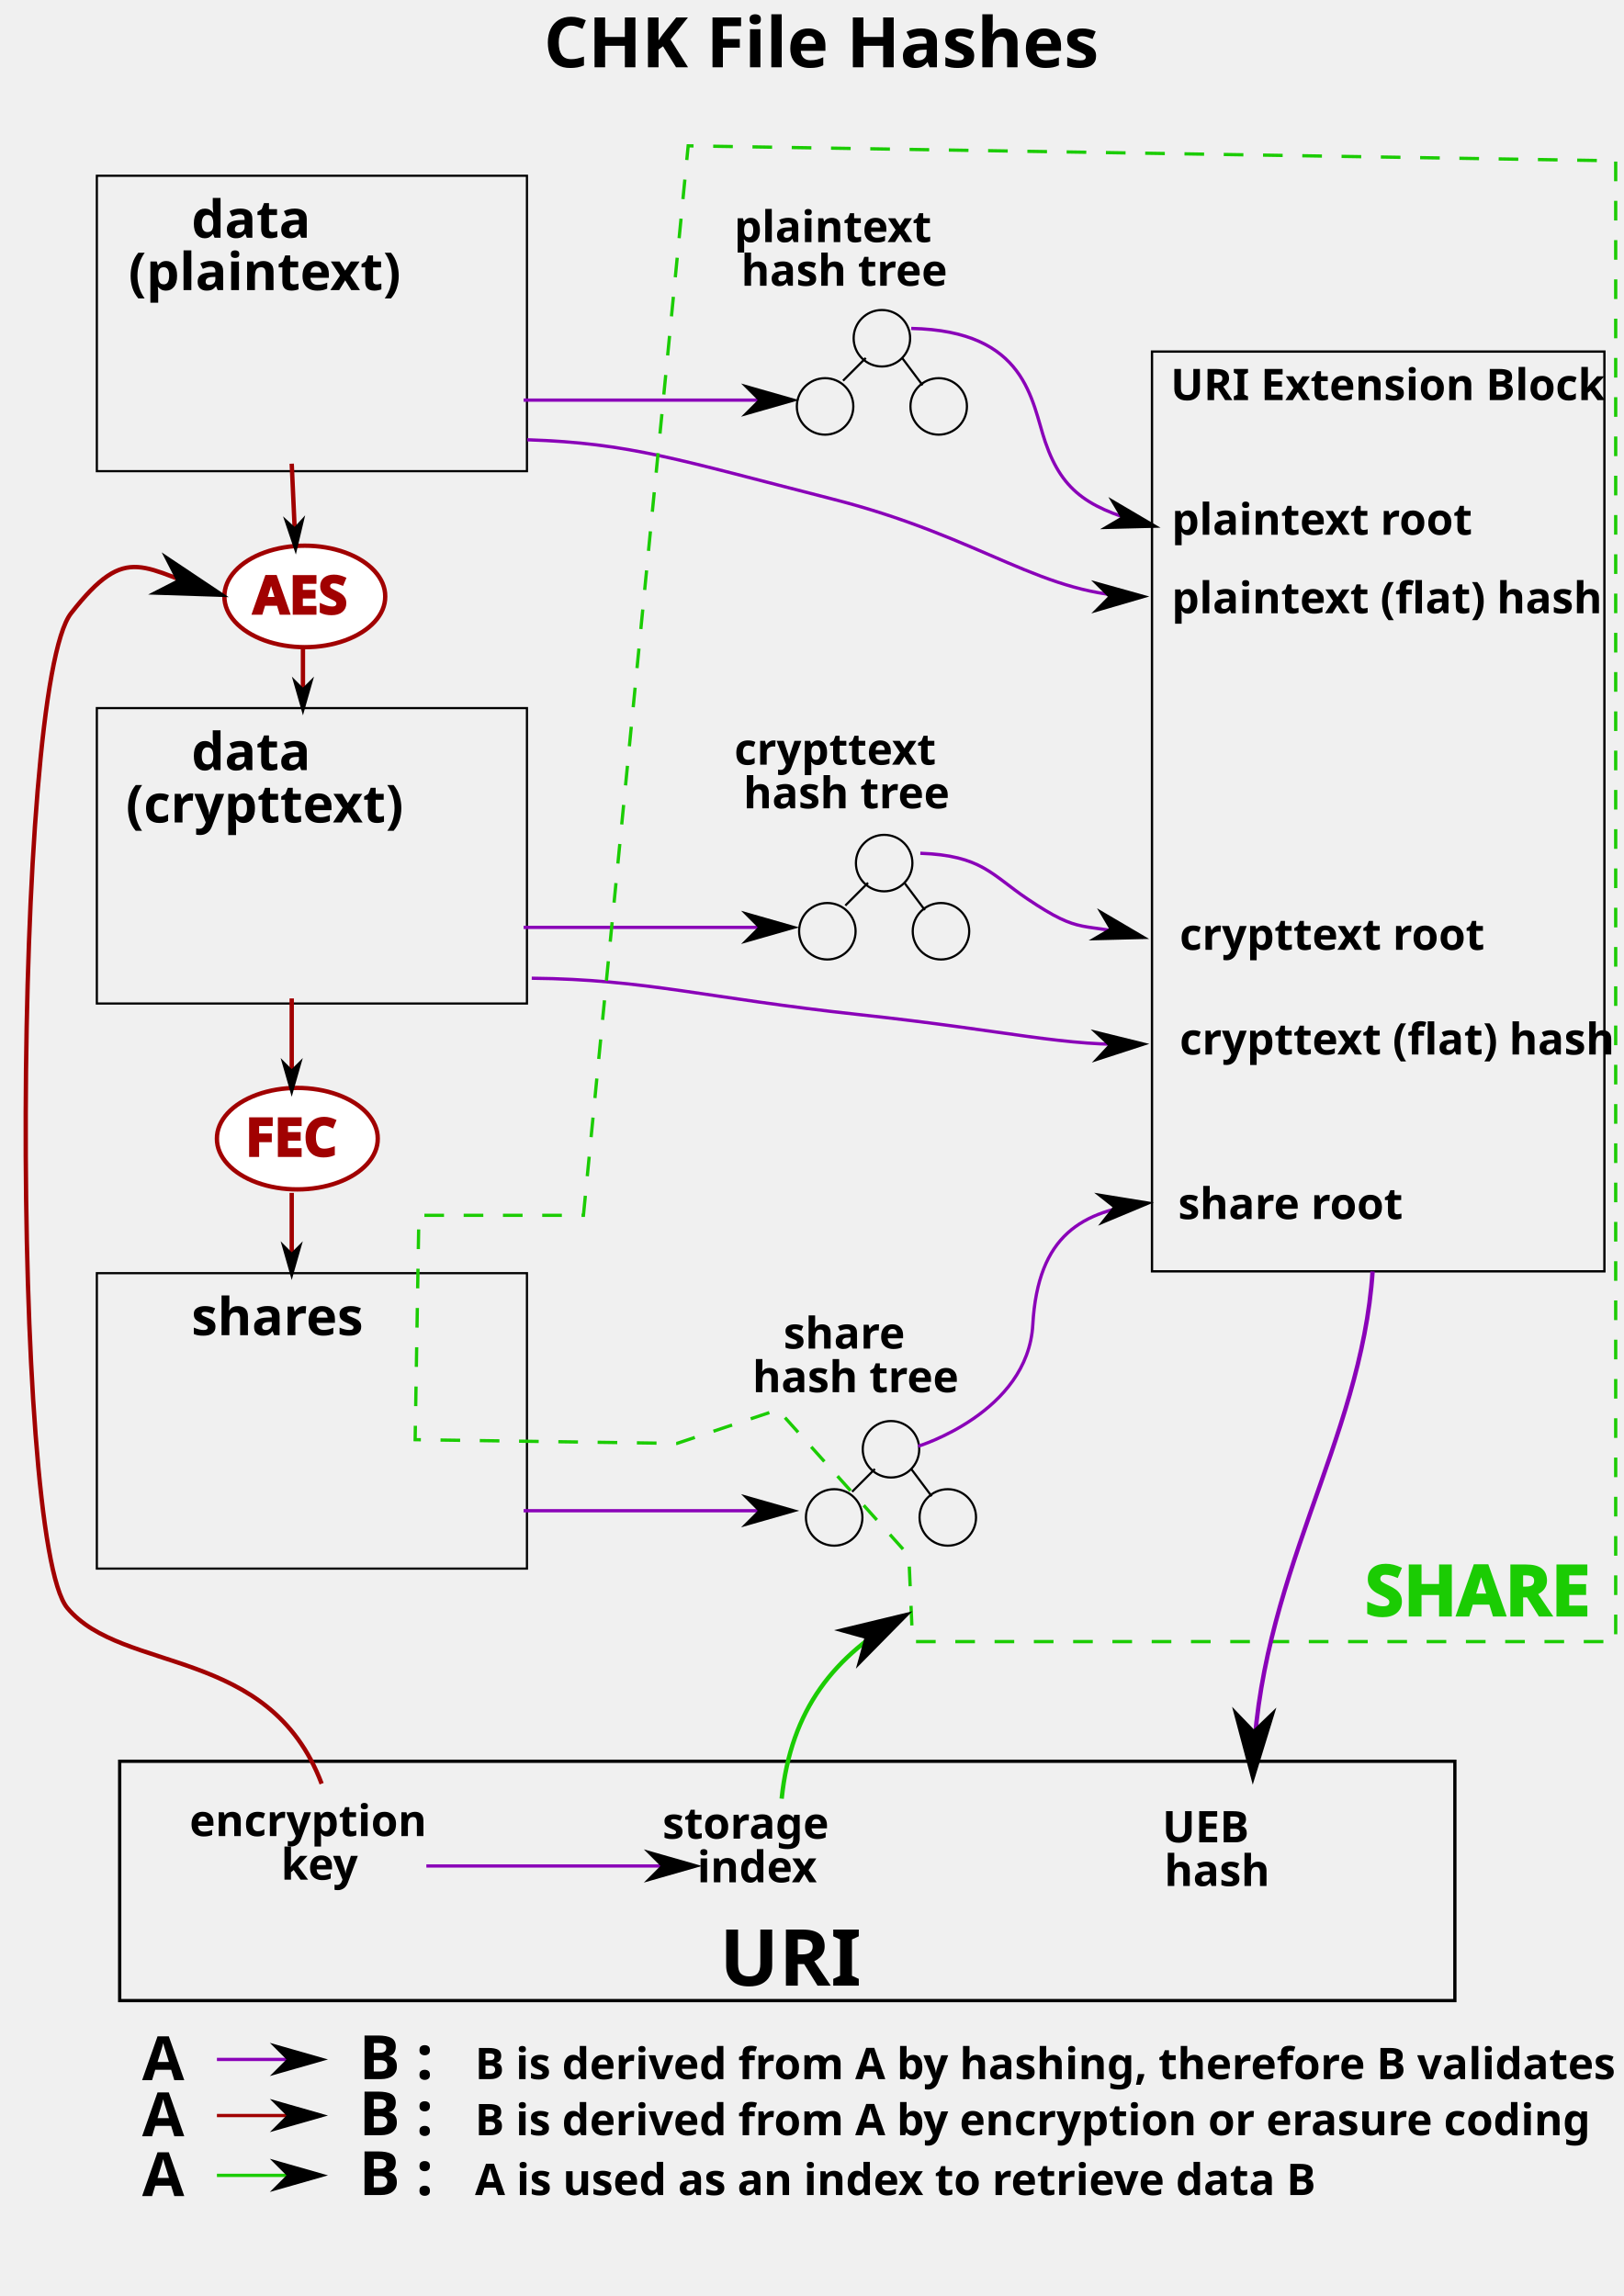
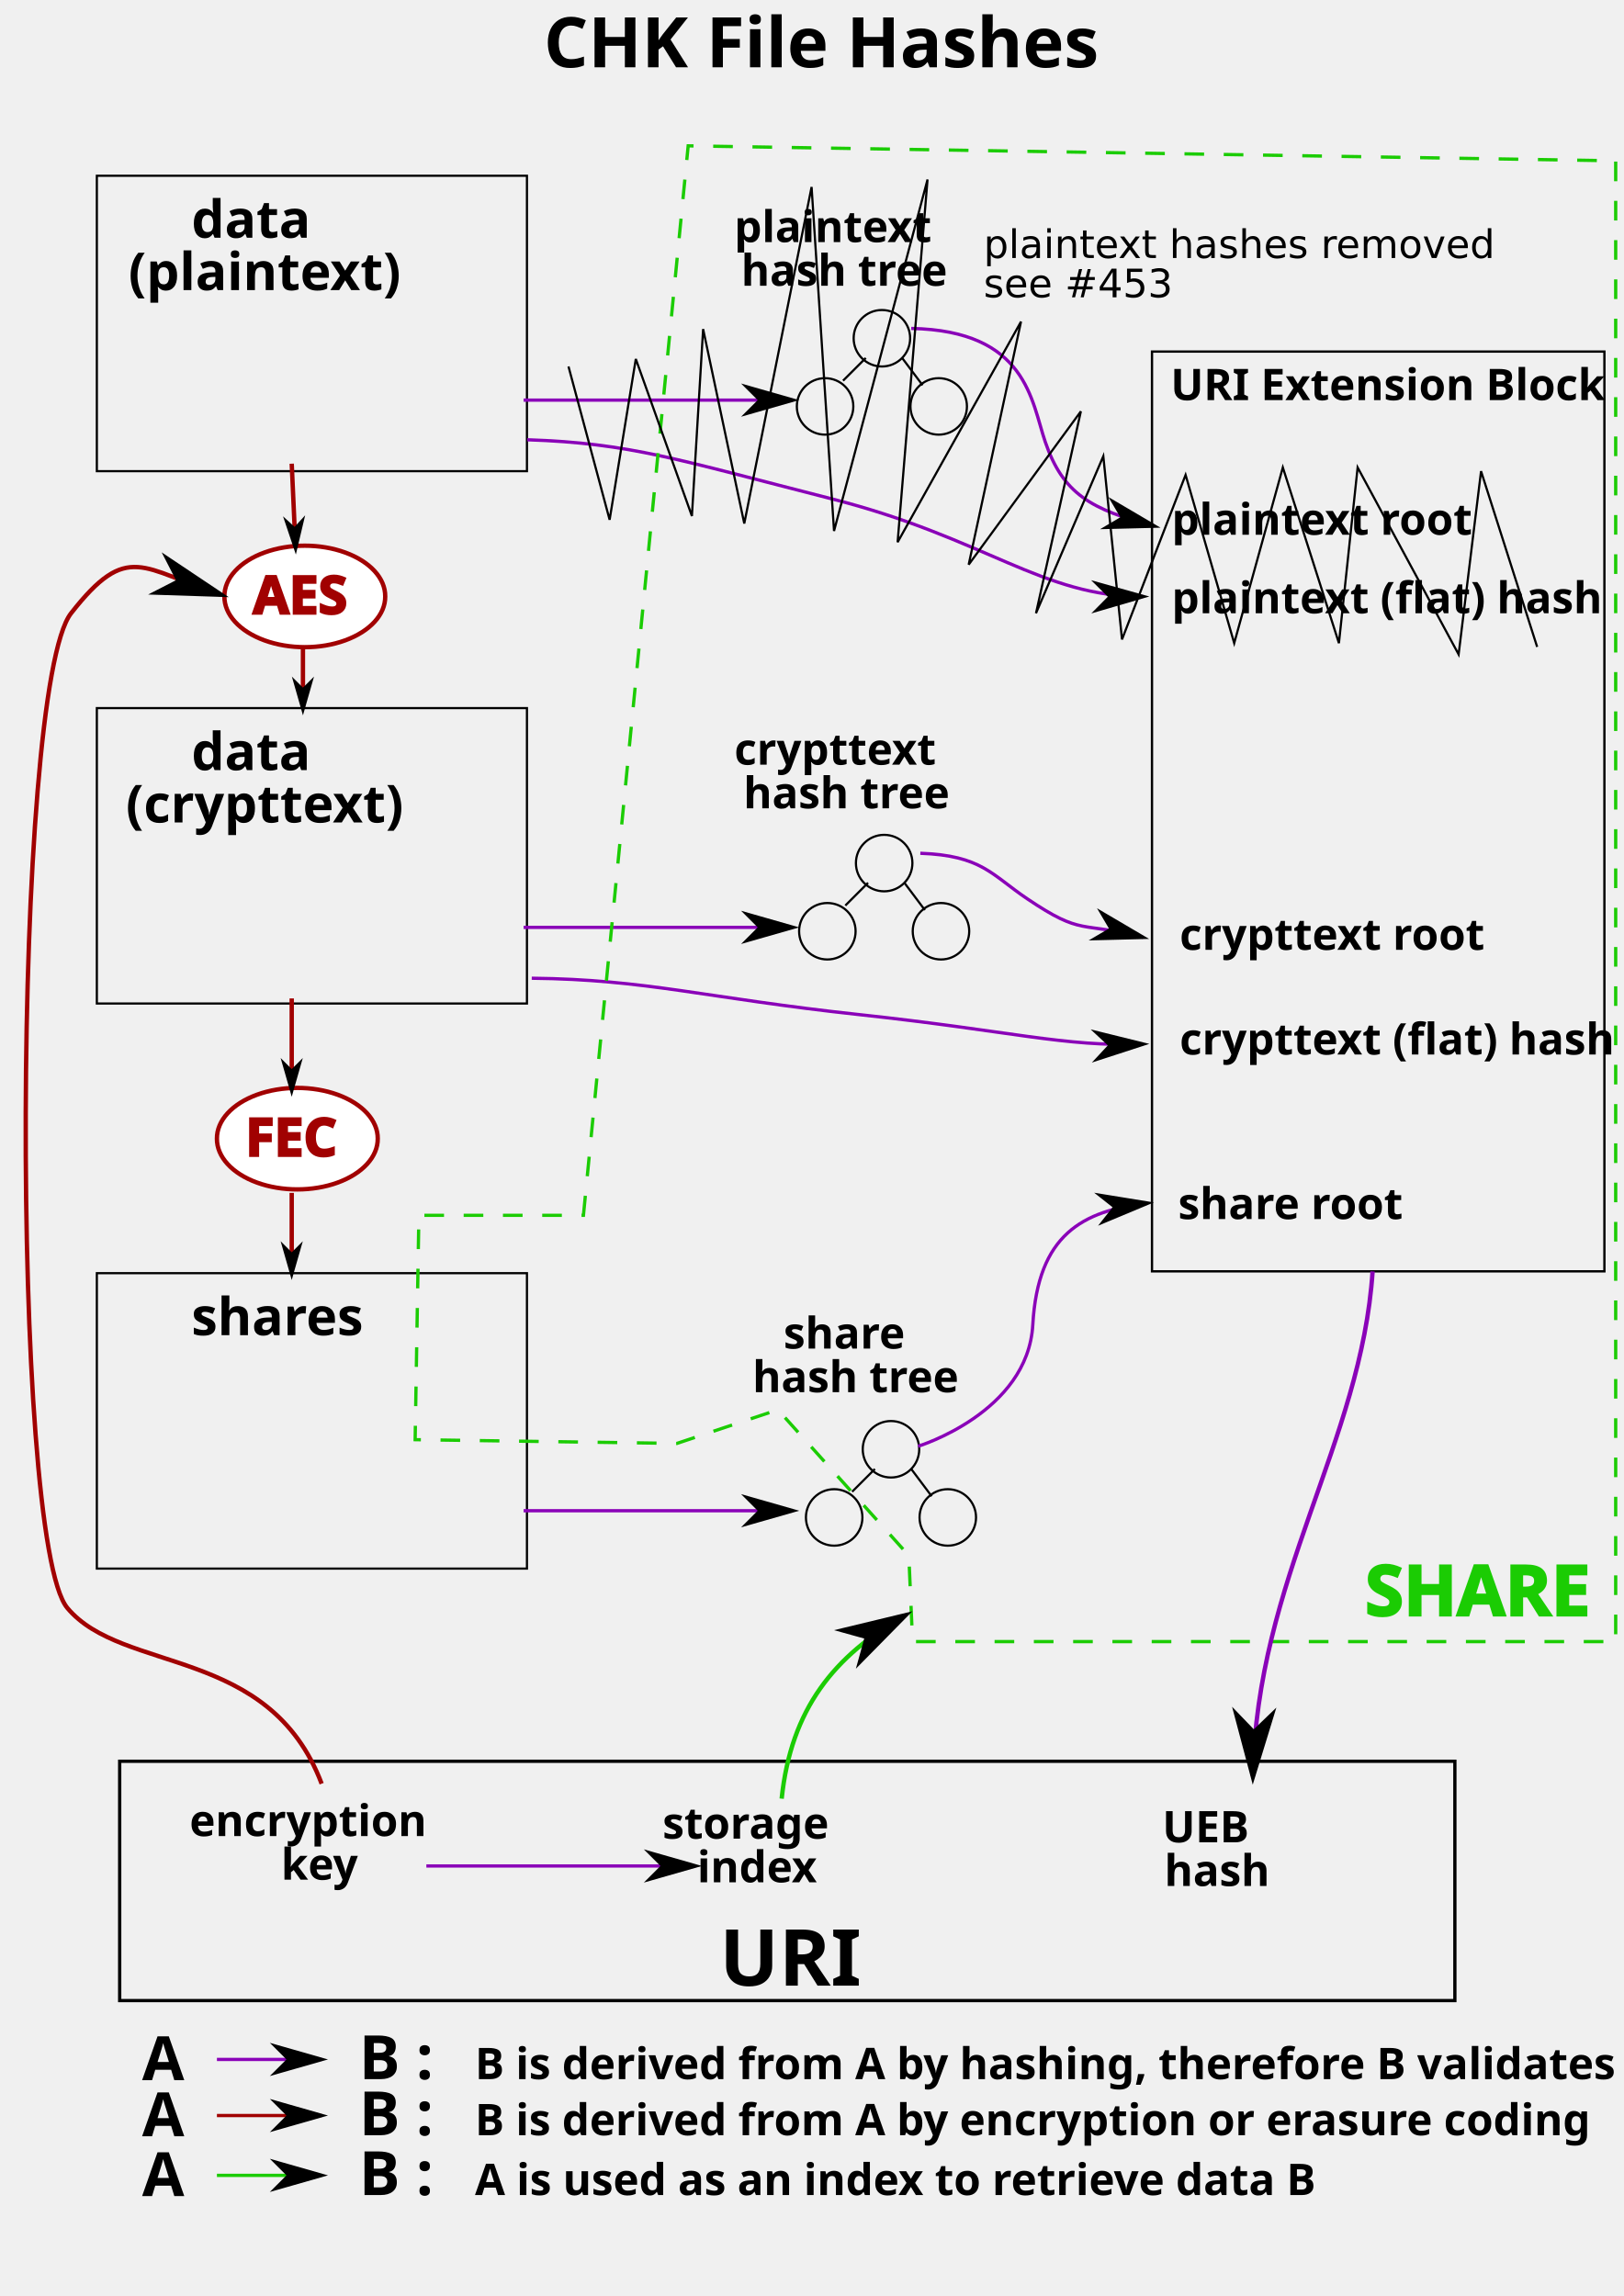
- <svg xmlns="http://www.w3.org/2000/svg" width="744.094" height="1052.362" id="svg2">
+ <svg xmlns="http://www.w3.org/2000/svg" width="744.094" height="1052.362" id="svg2" version="1.1">
  <defs id="defs4">
    <marker orient="auto" refY="0.0" refX="0.0" id="Arrow1Mend" style="overflow:visible;">
      <path id="path3237" d="M 0.0,0.0 L 5.0,-5.0 L -12.5,0.0 L 5.0,5.0 L 0.0,0.0 z " style="fill-rule:evenodd;stroke:#000000;stroke-width:1.0pt;marker-start:none;" transform="scale(0.4) rotate(180) translate(10,0)" />
    </marker>
    <marker orient="auto" refY="0.0" refX="0.0" id="Arrow1Lend" style="overflow:visible;">
      <path id="path3391" d="M 0.0,0.0 L 5.0,-5.0 L -12.5,0.0 L 5.0,5.0 L 0.0,0.0 z " style="fill-rule:evenodd;stroke:#000000;stroke-width:1.0pt;marker-start:none;" transform="scale(0.8) rotate(180) translate(12.5,0)" />
    </marker>
  </defs>
  <g id="layer1">
    <g id="g2168" transform="translate(-8.75,0)">
      <rect y="80.555" x="53.132" height="135.402" width="197.104" id="rect2160" style="fill:none;fill-opacity:1;stroke:#000000;stroke-width:1;stroke-miterlimit:4;stroke-dasharray:none;stroke-dashoffset:0;stroke-opacity:1" />
      <text id="text2162" y="108.976" x="151.885" style="font-size:24px;font-style:normal;font-variant:normal;font-weight:bold;font-stretch:normal;text-align:center;line-height:100%;writing-mode:lr-tb;text-anchor:middle;fill:#000000;fill-opacity:1;stroke:none;stroke-width:1px;stroke-linecap:butt;stroke-linejoin:miter;stroke-opacity:1;font-family:Bitstream Charter" xml:space="preserve">
        <tspan y="108.976" x="151.885" id="tspan2164">data</tspan>
        <tspan id="tspan2166" y="132.976" x="151.885">(plaintext)</tspan>
      </text>
    </g>
    <g id="g2190" transform="translate(-0.25,0)">
      <rect style="fill:none;fill-opacity:1;stroke:#000000;stroke-width:1;stroke-miterlimit:4;stroke-dasharray:none;stroke-dashoffset:0;stroke-opacity:1" id="rect2178" width="197.104" height="135.402" x="44.632" y="324.555" />
      <text xml:space="preserve" style="font-size:24px;font-style:normal;font-variant:normal;font-weight:bold;font-stretch:normal;text-align:center;line-height:100%;writing-mode:lr-tb;text-anchor:middle;fill:#000000;fill-opacity:1;stroke:none;stroke-width:1px;stroke-linecap:butt;stroke-linejoin:miter;stroke-opacity:1;font-family:Bitstream Charter" x="143.385" y="352.976" id="text2180">
        <tspan id="tspan2182" x="143.385" y="352.976">data</tspan>
        <tspan x="143.385" y="376.976" id="tspan2184">(crypttext)</tspan>
      </text>
    </g>
    <rect style="fill:none;fill-opacity:1;stroke:#000000;stroke-width:1;stroke-miterlimit:4;stroke-dasharray:none;stroke-dashoffset:0;stroke-opacity:1" id="rect2198" width="197.104" height="135.402" x="44.382" y="583.555" />
    <text xml:space="preserve" style="font-size:24px;font-style:normal;font-variant:normal;font-weight:bold;font-stretch:normal;text-align:center;line-height:100%;writing-mode:lr-tb;text-anchor:middle;fill:#000000;fill-opacity:1;stroke:none;stroke-width:1px;stroke-linecap:butt;stroke-linejoin:miter;stroke-opacity:1;font-family:Bitstream Charter" x="142.685" y="611.976" id="text2200">
      <tspan x="142.685" y="611.976" id="tspan2204">shares</tspan>
    </text>
    <g id="g3193" transform="translate(-10.41371,29.15838)">
-       <path transform="matrix(0.6292707,0,0,0.6292707,151.3952,41.75167)" d="M 438.77 133.688 A 20.567 20.567 0 1 1  397.635,133.688 A 20.567 20.567 0 1 1  438.77 133.688 z" id="path2212" style="fill:none;fill-opacity:1;stroke:#000000;stroke-width:1.589;stroke-miterlimit:4;stroke-dasharray:none;stroke-dashoffset:0;stroke-opacity:1" />
-       <path style="fill:none;fill-opacity:1;stroke:#000000;stroke-width:1.589;stroke-miterlimit:4;stroke-dasharray:none;stroke-dashoffset:0;stroke-opacity:1" id="path3185" d="M 438.77 133.688 A 20.567 20.567 0 1 1  397.635,133.688 A 20.567 20.567 0 1 1  438.77 133.688 z" transform="matrix(0.6292707,0,0,0.6292707,125.3609,72.9928)" />
-       <path transform="matrix(0.6292707,0,0,0.6292707,177.4294,72.9928)" d="M 438.77 133.688 A 20.567 20.567 0 1 1  397.635,133.688 A 20.567 20.567 0 1 1  438.77 133.688 z" id="path3187" style="fill:none;fill-opacity:1;stroke:#000000;stroke-width:1.589;stroke-miterlimit:4;stroke-dasharray:none;stroke-dashoffset:0;stroke-opacity:1" />
+       <path transform="matrix(0.6292707,0,0,0.6292707,151.3952,41.75167)" d="m 438.77,133.688 c 0,11.359 -9.208,20.567 -20.567,20.567 -11.359,0 -20.567,-9.208 -20.567,-20.567 0,-11.359 9.208,-20.567 20.567,-20.567 11.359,0 20.567,9.208 20.567,20.567 z" id="path2212" style="fill:none;fill-opacity:1;stroke:#000000;stroke-width:1.589;stroke-miterlimit:4;stroke-dasharray:none;stroke-dashoffset:0;stroke-opacity:1" />
+       <path style="fill:none;fill-opacity:1;stroke:#000000;stroke-width:1.589;stroke-miterlimit:4;stroke-dasharray:none;stroke-dashoffset:0;stroke-opacity:1" id="path3185" d="m 438.77,133.688 c 0,11.359 -9.208,20.567 -20.567,20.567 -11.359,0 -20.567,-9.208 -20.567,-20.567 0,-11.359 9.208,-20.567 20.567,-20.567 11.359,0 20.567,9.208 20.567,20.567 z" transform="matrix(0.6292707,0,0,0.6292707,125.3609,72.9928)" />
+       <path transform="matrix(0.6292707,0,0,0.6292707,177.4294,72.9928)" d="m 438.77,133.688 c 0,11.359 -9.208,20.567 -20.567,20.567 -11.359,0 -20.567,-9.208 -20.567,-20.567 0,-11.359 9.208,-20.567 20.567,-20.567 11.359,0 20.567,9.208 20.567,20.567 z" id="path3187" style="fill:none;fill-opacity:1;stroke:#000000;stroke-width:1.589;stroke-miterlimit:4;stroke-dasharray:none;stroke-dashoffset:0;stroke-opacity:1" />
      <path id="path3189" d="M 396.762,145.328 L 407.176,134.915" style="fill:none;fill-rule:evenodd;stroke:#000000;stroke-width:1px;stroke-linecap:butt;stroke-linejoin:miter;stroke-opacity:1" />
      <path id="path3191" d="M 433.21,147.411 L 423.838,134.915" style="fill:none;fill-rule:evenodd;stroke:#000000;stroke-width:1px;stroke-linecap:butt;stroke-linejoin:miter;stroke-opacity:1" />
    </g>
    <g id="g3200" transform="translate(-9.372337,269.715)">
-       <path style="fill:none;fill-opacity:1;stroke:#000000;stroke-width:1.589;stroke-miterlimit:4;stroke-dasharray:none;stroke-dashoffset:0;stroke-opacity:1" id="path3202" d="M 438.77 133.688 A 20.567 20.567 0 1 1  397.635,133.688 A 20.567 20.567 0 1 1  438.77 133.688 z" transform="matrix(0.6292707,0,0,0.6292707,151.3952,41.75167)" />
-       <path transform="matrix(0.6292707,0,0,0.6292707,125.3609,72.9928)" d="M 438.77 133.688 A 20.567 20.567 0 1 1  397.635,133.688 A 20.567 20.567 0 1 1  438.77 133.688 z" id="path3204" style="fill:none;fill-opacity:1;stroke:#000000;stroke-width:1.589;stroke-miterlimit:4;stroke-dasharray:none;stroke-dashoffset:0;stroke-opacity:1" />
-       <path style="fill:none;fill-opacity:1;stroke:#000000;stroke-width:1.589;stroke-miterlimit:4;stroke-dasharray:none;stroke-dashoffset:0;stroke-opacity:1" id="path3206" d="M 438.77 133.688 A 20.567 20.567 0 1 1  397.635,133.688 A 20.567 20.567 0 1 1  438.77 133.688 z" transform="matrix(0.6292707,0,0,0.6292707,177.4294,72.9928)" />
+       <path style="fill:none;fill-opacity:1;stroke:#000000;stroke-width:1.589;stroke-miterlimit:4;stroke-dasharray:none;stroke-dashoffset:0;stroke-opacity:1" id="path3202" d="m 438.77,133.688 c 0,11.359 -9.208,20.567 -20.567,20.567 -11.359,0 -20.567,-9.208 -20.567,-20.567 0,-11.359 9.208,-20.567 20.567,-20.567 11.359,0 20.567,9.208 20.567,20.567 z" transform="matrix(0.6292707,0,0,0.6292707,151.3952,41.75167)" />
+       <path transform="matrix(0.6292707,0,0,0.6292707,125.3609,72.9928)" d="m 438.77,133.688 c 0,11.359 -9.208,20.567 -20.567,20.567 -11.359,0 -20.567,-9.208 -20.567,-20.567 0,-11.359 9.208,-20.567 20.567,-20.567 11.359,0 20.567,9.208 20.567,20.567 z" id="path3204" style="fill:none;fill-opacity:1;stroke:#000000;stroke-width:1.589;stroke-miterlimit:4;stroke-dasharray:none;stroke-dashoffset:0;stroke-opacity:1" />
+       <path style="fill:none;fill-opacity:1;stroke:#000000;stroke-width:1.589;stroke-miterlimit:4;stroke-dasharray:none;stroke-dashoffset:0;stroke-opacity:1" id="path3206" d="m 438.77,133.688 c 0,11.359 -9.208,20.567 -20.567,20.567 -11.359,0 -20.567,-9.208 -20.567,-20.567 0,-11.359 9.208,-20.567 20.567,-20.567 11.359,0 20.567,9.208 20.567,20.567 z" transform="matrix(0.6292707,0,0,0.6292707,177.4294,72.9928)" />
      <path style="fill:none;fill-rule:evenodd;stroke:#000000;stroke-width:1px;stroke-linecap:butt;stroke-linejoin:miter;stroke-opacity:1" d="M 396.762,145.328 L 407.176,134.915" id="path3208" />
      <path style="fill:none;fill-rule:evenodd;stroke:#000000;stroke-width:1px;stroke-linecap:butt;stroke-linejoin:miter;stroke-opacity:1" d="M 433.21,147.411 L 423.838,134.915" id="path3210" />
    </g>
    <g transform="translate(-6.248225,538.3887)" id="g3212">
-       <path transform="matrix(0.6292707,0,0,0.6292707,151.3952,41.75167)" d="M 438.77 133.688 A 20.567 20.567 0 1 1  397.635,133.688 A 20.567 20.567 0 1 1  438.77 133.688 z" id="path3214" style="fill:none;fill-opacity:1;stroke:#000000;stroke-width:1.589;stroke-miterlimit:4;stroke-dasharray:none;stroke-dashoffset:0;stroke-opacity:1" />
-       <path style="fill:none;fill-opacity:1;stroke:#000000;stroke-width:1.589;stroke-miterlimit:4;stroke-dasharray:none;stroke-dashoffset:0;stroke-opacity:1" id="path3216" d="M 438.77 133.688 A 20.567 20.567 0 1 1  397.635,133.688 A 20.567 20.567 0 1 1  438.77 133.688 z" transform="matrix(0.6292707,0,0,0.6292707,125.3609,72.9928)" />
-       <path transform="matrix(0.6292707,0,0,0.6292707,177.4294,72.9928)" d="M 438.77 133.688 A 20.567 20.567 0 1 1  397.635,133.688 A 20.567 20.567 0 1 1  438.77 133.688 z" id="path3218" style="fill:none;fill-opacity:1;stroke:#000000;stroke-width:1.589;stroke-miterlimit:4;stroke-dasharray:none;stroke-dashoffset:0;stroke-opacity:1" />
+       <path transform="matrix(0.6292707,0,0,0.6292707,151.3952,41.75167)" d="m 438.77,133.688 c 0,11.359 -9.208,20.567 -20.567,20.567 -11.359,0 -20.567,-9.208 -20.567,-20.567 0,-11.359 9.208,-20.567 20.567,-20.567 11.359,0 20.567,9.208 20.567,20.567 z" id="path3214" style="fill:none;fill-opacity:1;stroke:#000000;stroke-width:1.589;stroke-miterlimit:4;stroke-dasharray:none;stroke-dashoffset:0;stroke-opacity:1" />
+       <path style="fill:none;fill-opacity:1;stroke:#000000;stroke-width:1.589;stroke-miterlimit:4;stroke-dasharray:none;stroke-dashoffset:0;stroke-opacity:1" id="path3216" d="m 438.77,133.688 c 0,11.359 -9.208,20.567 -20.567,20.567 -11.359,0 -20.567,-9.208 -20.567,-20.567 0,-11.359 9.208,-20.567 20.567,-20.567 11.359,0 20.567,9.208 20.567,20.567 z" transform="matrix(0.6292707,0,0,0.6292707,125.3609,72.9928)" />
+       <path transform="matrix(0.6292707,0,0,0.6292707,177.4294,72.9928)" d="m 438.77,133.688 c 0,11.359 -9.208,20.567 -20.567,20.567 -11.359,0 -20.567,-9.208 -20.567,-20.567 0,-11.359 9.208,-20.567 20.567,-20.567 11.359,0 20.567,9.208 20.567,20.567 z" id="path3218" style="fill:none;fill-opacity:1;stroke:#000000;stroke-width:1.589;stroke-miterlimit:4;stroke-dasharray:none;stroke-dashoffset:0;stroke-opacity:1" />
      <path id="path3220" d="M 396.762,145.328 L 407.176,134.915" style="fill:none;fill-rule:evenodd;stroke:#000000;stroke-width:1px;stroke-linecap:butt;stroke-linejoin:miter;stroke-opacity:1" />
      <path id="path3222" d="M 433.21,147.411 L 423.838,134.915" style="fill:none;fill-rule:evenodd;stroke:#000000;stroke-width:1px;stroke-linecap:butt;stroke-linejoin:miter;stroke-opacity:1" />
    </g>
    <text xml:space="preserve" style="font-size:20px;font-style:normal;font-variant:normal;font-weight:bold;font-stretch:normal;text-align:center;line-height:100%;writing-mode:lr-tb;text-anchor:middle;fill:#000000;fill-opacity:1;stroke:none;stroke-width:1px;stroke-linecap:butt;stroke-linejoin:miter;stroke-opacity:1;font-family:Bitstream Charter" x="399.886" y="110.963" id="text3224">
      <tspan id="tspan3226" x="399.886" y="110.963">plaintext</tspan>
      <tspan x="399.886" y="130.963" id="tspan3228">hash tree</tspan>
    </text>
    <text xml:space="preserve" style="font-size:20px;font-style:normal;font-variant:normal;font-weight:bold;font-stretch:normal;text-align:center;line-height:100%;writing-mode:lr-tb;text-anchor:middle;fill:#000000;fill-opacity:1;stroke:none;stroke-width:1px;stroke-linecap:butt;stroke-linejoin:miter;stroke-opacity:1;font-family:Bitstream Charter" x="400.928" y="350.478" id="text3230">
      <tspan id="tspan3232" x="400.928" y="350.478">crypttext</tspan>
      <tspan x="400.928" y="370.478" id="tspan3234">hash tree</tspan>
    </text>
    <text xml:space="preserve" style="font-size:20px;font-style:normal;font-variant:normal;font-weight:bold;font-stretch:normal;text-align:center;line-height:100%;writing-mode:lr-tb;text-anchor:middle;fill:#000000;fill-opacity:1;stroke:none;stroke-width:1px;stroke-linecap:butt;stroke-linejoin:miter;stroke-opacity:1;font-family:Bitstream Charter" x="405.093" y="618.111" id="text3236">
      <tspan id="tspan3238" x="405.093" y="618.111">share</tspan>
      <tspan x="405.093" y="638.111" id="tspan3240">hash tree</tspan>
    </text>
    <rect style="fill:none;fill-opacity:1;stroke:#000000;stroke-width:1.058;stroke-miterlimit:4;stroke-dasharray:none;stroke-dashoffset:0;stroke-opacity:1" id="rect3242" width="207.329" height="421.572" x="527.924" y="161.14" />
    <text xml:space="preserve" style="font-size:20px;font-style:normal;font-variant:normal;font-weight:bold;font-stretch:normal;text-align:start;line-height:100%;writing-mode:lr-tb;text-anchor:start;fill:#000000;fill-opacity:1;stroke:none;stroke-width:1px;stroke-linecap:butt;stroke-linejoin:miter;stroke-opacity:1;font-family:Bitstream Charter" x="536.465" y="183.392" id="text3244">
      <tspan id="tspan3246" x="536.465" y="183.392">URI Extension Block</tspan>
    </text>
    <text xml:space="preserve" style="font-size:20px;font-style:normal;font-variant:normal;font-weight:bold;font-stretch:normal;text-align:start;line-height:100%;writing-mode:lr-tb;text-anchor:start;fill:#000000;fill-opacity:1;stroke:none;stroke-width:1px;stroke-linecap:butt;stroke-linejoin:miter;stroke-opacity:1;font-family:Bitstream Charter" x="536.953" y="245.094" id="text3248">
      <tspan id="tspan3250" x="536.953" y="245.094">plaintext root</tspan>
    </text>
    <text xml:space="preserve" style="font-size:20px;font-style:normal;font-variant:normal;font-weight:bold;font-stretch:normal;text-align:start;line-height:100%;writing-mode:lr-tb;text-anchor:start;fill:#000000;fill-opacity:1;stroke:none;stroke-width:1px;stroke-linecap:butt;stroke-linejoin:miter;stroke-opacity:1;font-family:Bitstream Charter" x="536.953" y="281.087" id="text3252">
      <tspan id="tspan3254" x="536.953" y="281.087">plaintext (flat) hash</tspan>
    </text>
    <text xml:space="preserve" style="font-size:20px;font-style:normal;font-variant:normal;font-weight:bold;font-stretch:normal;text-align:start;line-height:100%;writing-mode:lr-tb;text-anchor:start;fill:#000000;fill-opacity:1;stroke:none;stroke-width:1px;stroke-linecap:butt;stroke-linejoin:miter;stroke-opacity:1;font-family:Bitstream Charter" x="540.593" y="435.342" id="text3256">
      <tspan id="tspan3258" x="540.593" y="435.342">crypttext root</tspan>
    </text>
    <text xml:space="preserve" style="font-size:20px;font-style:normal;font-variant:normal;font-weight:bold;font-stretch:normal;text-align:start;line-height:100%;writing-mode:lr-tb;text-anchor:start;fill:#000000;fill-opacity:1;stroke:none;stroke-width:1px;stroke-linecap:butt;stroke-linejoin:miter;stroke-opacity:1;font-family:Bitstream Charter" x="540.593" y="483.332" id="text3260">
      <tspan id="tspan3262" x="540.593" y="483.332">crypttext (flat) hash</tspan>
    </text>
    <text xml:space="preserve" style="font-size:20px;font-style:normal;font-variant:normal;font-weight:bold;font-stretch:normal;text-align:start;line-height:100%;writing-mode:lr-tb;text-anchor:start;fill:#000000;fill-opacity:1;stroke:none;stroke-width:1px;stroke-linecap:butt;stroke-linejoin:miter;stroke-opacity:1;font-family:Bitstream Charter" x="539.893" y="558.746" id="text3264">
      <tspan id="tspan3266" x="539.893" y="558.746">share root</tspan>
    </text>
    <path style="fill:none;fill-rule:evenodd;stroke:#8a02b8;stroke-width:1.5;stroke-linecap:butt;stroke-linejoin:miter;stroke-opacity:1;marker-end:url(#Arrow1Lend);stroke-miterlimit:4;stroke-dasharray:none;fill-opacity:1" d="M 239.952,183.392 L 363.356,183.392" id="path3383" />
    <path id="path3583" d="M 239.952,425.058 L 363.356,425.058" style="fill:none;fill-rule:evenodd;stroke:#8a02b8;stroke-width:1.5;stroke-linecap:butt;stroke-linejoin:miter;marker-end:url(#Arrow1Lend);stroke-opacity:1;stroke-miterlimit:4;stroke-dasharray:none;fill-opacity:1" />
    <path style="fill:none;fill-rule:evenodd;stroke:#8a02b8;stroke-width:1.5;stroke-linecap:butt;stroke-linejoin:miter;marker-end:url(#Arrow1Lend);stroke-opacity:1;stroke-miterlimit:4;stroke-dasharray:none;fill-opacity:1" d="M 239.952,692.434 L 363.356,692.434" id="path3585" />
    <path style="fill:none;fill-opacity:1;stroke:#8a02b8;stroke-width:1.5;stroke-linecap:butt;stroke-miterlimit:4;stroke-dasharray:none;stroke-dashoffset:0;stroke-opacity:1;marker-end:url(#Arrow1Lend)" d="M 417.59,150.535 C 470.7,151.576 472.628,183.939 479.031,202.604 C 487.144,226.255 499.858,233.584 529.016,241.134" id="path3589" />
    <path id="path3591" d="M 421.755,391.092 C 449.872,392.133 454.338,400.89 470.7,411.919 C 496.516,429.322 494.651,422.073 523.809,429.622" style="fill:none;fill-opacity:1;stroke:#8a02b8;stroke-width:1.5;stroke-linecap:butt;stroke-miterlimit:4;stroke-dasharray:none;stroke-dashoffset:0;stroke-opacity:1;marker-end:url(#Arrow1Lend)" />
    <path style="fill:none;fill-opacity:1;stroke:#8a02b8;stroke-width:1.5;stroke-linecap:butt;stroke-miterlimit:4;stroke-dasharray:none;stroke-dashoffset:0;stroke-opacity:1;marker-end:url(#Arrow1Lend)" d="M 420.714,662.89 C 420.714,662.89 471.019,647.533 473.303,607.176 C 475.646,565.782 496.083,554.977 525.892,551.463" id="path3595" />
    <path style="fill:none;fill-opacity:1;stroke:#8a02b8;stroke-width:1.5;stroke-linecap:butt;stroke-miterlimit:4;stroke-dasharray:none;stroke-dashoffset:0;stroke-opacity:1;marker-end:url(#Arrow1Lend)" d="M 241.598,201.562 C 288.98,203.124 310.589,210.674 381.142,228.638 C 451.695,246.602 477.729,273.677 523.809,273.417" id="path3599" />
    <path style="fill:none;fill-opacity:1;stroke:#8a02b8;stroke-width:1.5;stroke-linecap:butt;stroke-miterlimit:4;stroke-dasharray:none;stroke-dashoffset:0;stroke-opacity:1;marker-end:url(#Arrow1Lend)" d="M 243.681,448.367 C 296.27,448.888 323.606,457.479 393.638,465.029 C 463.67,472.579 487.622,479.869 523.809,478.567" id="path3601" />
    <rect style="fill:none;fill-opacity:1;stroke:#000000;stroke-width:1.5;stroke-linecap:butt;stroke-miterlimit:4;stroke-dasharray:none;stroke-dashoffset:0;stroke-opacity:1" id="rect3603" width="611.878" height="109.692" x="54.846" y="807.268" />
    <text xml:space="preserve" style="font-size:36px;font-style:normal;font-variant:normal;font-weight:bold;font-stretch:normal;text-align:start;line-height:100%;writing-mode:lr-tb;text-anchor:start;fill:#000000;fill-opacity:1;stroke:none;stroke-width:1px;stroke-linecap:butt;stroke-linejoin:miter;stroke-opacity:1;font-family:Bitstream Charter" x="329.718" y="910.105" id="text3605">
      <tspan id="tspan3607" x="329.718" y="910.105">URI</tspan>
    </text>
    <text xml:space="preserve" style="font-size:20px;font-style:normal;font-variant:normal;font-weight:bold;font-stretch:normal;text-align:center;line-height:100%;writing-mode:lr-tb;text-anchor:middle;fill:#000000;fill-opacity:1;stroke:none;stroke-width:1px;stroke-linecap:butt;stroke-linejoin:miter;stroke-opacity:1;font-family:Bitstream Charter" x="159.397" y="841.547" id="text3609">
      <tspan id="tspan3611" x="159.397" y="841.547">encryption</tspan>
      <tspan x="159.397" y="861.547" id="tspan3613">key</tspan>
    </text>
    <text xml:space="preserve" style="font-size:20px;font-style:normal;font-variant:normal;font-weight:bold;font-stretch:normal;text-align:center;line-height:100%;writing-mode:lr-tb;text-anchor:middle;fill:#000000;fill-opacity:1;stroke:none;stroke-width:1px;stroke-linecap:butt;stroke-linejoin:miter;stroke-opacity:1;font-family:Bitstream Charter" x="359.928" y="842.727" id="text3615">
      <tspan id="tspan3617" x="359.928" y="842.727">storage</tspan>
      <tspan x="359.928" y="862.727" id="tspan3619">index</tspan>
    </text>
    <text xml:space="preserve" style="font-size:20px;font-style:normal;font-variant:normal;font-weight:bold;font-stretch:normal;text-align:center;line-height:100%;writing-mode:lr-tb;text-anchor:middle;fill:#000000;fill-opacity:1;stroke:none;stroke-width:1px;stroke-linecap:butt;stroke-linejoin:miter;stroke-opacity:1;font-family:Bitstream Charter" x="570.744" y="844.427" id="text3621">
      <tspan id="tspan3623" x="570.744" y="844.427">UEB</tspan>
      <tspan x="570.744" y="864.427" id="tspan3625">hash</tspan>
    </text>
    <path style="fill:none;fill-opacity:1;stroke:#1bcc03;stroke-width:1.5;stroke-linecap:butt;stroke-miterlimit:4;stroke-dasharray:9,9;stroke-dashoffset:0;stroke-opacity:1" d="M 267.375,557.032 L 315.366,66.844 L 740.424,73.7 L 740.424,752.422 L 418.203,752.422 L 416.489,713.001 L 356.501,646.157 L 310.224,661.583 L 190.248,659.869 L 191.962,557.032 L 267.375,557.032 z " id="path3627" />
    <path style="fill:none;fill-opacity:1;stroke:#1bcc03;stroke-width:2;stroke-linecap:butt;stroke-miterlimit:4;stroke-dasharray:none;stroke-dashoffset:0;stroke-opacity:1;marker-end:url(#Arrow1Lend)" d="M 358.214,824.408 C 362.499,783.273 382.21,758.849 414.775,740.424" id="path3629" />
    <path style="fill:none;fill-opacity:1;stroke:#8a02b8;stroke-width:2;stroke-linecap:butt;stroke-miterlimit:4;stroke-dasharray:none;stroke-dashoffset:0;stroke-opacity:1;marker-end:url(#Arrow1Lend)" d="M 629.018,582.741 C 623.876,661.154 575.885,723.713 574.172,814.124" id="path3631" />
    <g id="g3434">
      <path transform="translate(1.713945,-5.141835)" d="M 174.822 278.516 A 36.85 23.138 0 1 1  101.123,278.516 A 36.85 23.138 0 1 1  174.822 278.516 z" id="path3635" style="fill:#ffffff;fill-opacity:1;stroke:#a10101;stroke-width:2;stroke-linecap:butt;stroke-miterlimit:4;stroke-dasharray:none;stroke-dashoffset:0;stroke-opacity:1" />
      <text id="text3637" y="281.246" x="115.937" style="font-size:24px;font-style:normal;font-variant:normal;font-weight:bold;font-stretch:normal;text-align:start;line-height:100%;writing-mode:lr-tb;text-anchor:start;fill:#a10101;fill-opacity:1;stroke:#a10101;stroke-width:1px;stroke-linecap:butt;stroke-linejoin:miter;stroke-opacity:1;font-family:Bitstream Charter" xml:space="preserve">
        <tspan y="281.246" x="115.937" id="tspan3639">AES</tspan>
      </text>
    </g>
    <path style="fill:none;fill-opacity:1;stroke:#a10101;stroke-width:2;stroke-linecap:butt;stroke-miterlimit:4;stroke-dasharray:none;stroke-dashoffset:0;stroke-opacity:1;marker-end:url(#Arrow1Mend)" d="M 133.688,212.529 L 135.402,250.236" id="path3646" />
    <path style="fill:none;fill-opacity:1;stroke:#a10101;stroke-width:2;stroke-linecap:butt;stroke-miterlimit:4;stroke-dasharray:none;stroke-dashoffset:0;stroke-opacity:1;marker-end:url(#Arrow1Mend)" d="M 138.83,296.512 L 138.83,323.936" id="path3648" />
    <path style="fill:none;fill-opacity:1;stroke:#a10101;stroke-width:2;stroke-linecap:butt;stroke-miterlimit:4;stroke-dasharray:none;stroke-dashoffset:0;stroke-opacity:1;marker-end:url(#Arrow1Lend)" d="M 147.399,817.552 C 123.404,754.136 56.155,767.278 30.851,736.996 C 4.713,705.717 5.588,315.582 32.565,281.087 C 58.703,247.665 65.13,260.948 101.123,272.517" id="path3650" />
    <g id="g3426">
      <path transform="translate(-1.713945,243.3802)" style="fill:#ffffff;fill-opacity:1;stroke:#a10101;stroke-width:2;stroke-linecap:butt;stroke-miterlimit:4;stroke-dasharray:none;stroke-dashoffset:0;stroke-opacity:1" id="path3219" d="M 174.822 278.516 A 36.85 23.138 0 1 1  101.123,278.516 A 36.85 23.138 0 1 1  174.822 278.516 z" />
      <text xml:space="preserve" style="font-size:24px;font-style:normal;font-variant:normal;font-weight:bold;font-stretch:normal;text-align:start;line-height:100%;writing-mode:lr-tb;text-anchor:start;fill:#a10101;fill-opacity:1;stroke:#a10101;stroke-width:1px;stroke-linecap:butt;stroke-linejoin:miter;stroke-opacity:1;font-family:Bitstream Charter" x="112.51" y="529.768" id="text3221">
        <tspan id="tspan3223" x="112.51" y="529.768">FEC</tspan>
      </text>
    </g>
    <path id="path3445" d="M 195.39,855.259 L 318.794,855.259" style="fill:none;fill-opacity:1;fill-rule:evenodd;stroke:#8a02b8;stroke-width:1.5;stroke-linecap:butt;stroke-linejoin:miter;marker-end:url(#Arrow1Lend);stroke-miterlimit:4;stroke-dasharray:none;stroke-opacity:1" />
    <path id="path3447" d="M 133.688,457.623 L 133.688,498.758" style="fill:none;fill-opacity:1;stroke:#a10101;stroke-width:2;stroke-linecap:butt;marker-end:url(#Arrow1Mend);stroke-miterlimit:4;stroke-dasharray:none;stroke-dashoffset:0;stroke-opacity:1" />
    <path style="fill:none;fill-opacity:1;stroke:#a10101;stroke-width:2;stroke-linecap:butt;marker-end:url(#Arrow1Mend);stroke-miterlimit:4;stroke-dasharray:none;stroke-dashoffset:0;stroke-opacity:1" d="M 133.688,546.748 L 133.688,582.741" id="path3449" />
    <path id="path3451" d="M 99.409,943.937 L 147.399,943.937" style="fill:none;fill-opacity:1;fill-rule:evenodd;stroke:#8a02b8;stroke-width:1.5;stroke-linecap:butt;stroke-linejoin:miter;marker-end:url(#Arrow1Lend);stroke-miterlimit:4;stroke-dasharray:none;stroke-opacity:1" />
    <text xml:space="preserve" style="font-size:28px;font-style:normal;font-variant:normal;font-weight:bold;font-stretch:normal;text-align:start;line-height:100%;writing-mode:lr-tb;text-anchor:start;fill:#000000;fill-opacity:1;stroke:none;stroke-width:1px;stroke-linecap:butt;stroke-linejoin:miter;stroke-opacity:1;font-family:Bitstream Charter" x="65.13" y="953.429" id="text3453">
      <tspan id="tspan3455" x="65.13" y="953.429">A</tspan>
    </text>
    <text xml:space="preserve" style="font-size:28px;font-style:normal;font-variant:normal;font-weight:bold;font-stretch:normal;text-align:start;line-height:100%;writing-mode:lr-tb;text-anchor:start;fill:#000000;fill-opacity:1;stroke:none;stroke-width:1px;stroke-linecap:butt;stroke-linejoin:miter;stroke-opacity:1;font-family:Bitstream Charter" x="164.539" y="952.953" id="text3457">
      <tspan x="164.539" y="952.953" id="tspan3461">B :</tspan>
    </text>
    <text xml:space="preserve" style="font-size:20px;font-style:normal;font-variant:normal;font-weight:bold;font-stretch:normal;text-align:start;line-height:100%;writing-mode:lr-tb;text-anchor:start;fill:#000000;fill-opacity:1;stroke:none;stroke-width:1px;stroke-linecap:butt;stroke-linejoin:miter;stroke-opacity:1;font-family:Bitstream Charter" x="217.671" y="952.953" id="text3465">
      <tspan id="tspan3467" x="217.671" y="952.953">B is derived from A by hashing, therefore B validates A</tspan>
    </text>
    <path style="fill:none;fill-opacity:1;fill-rule:evenodd;stroke:#a10101;stroke-width:1.5;stroke-linecap:butt;stroke-linejoin:miter;marker-end:url(#Arrow1Lend);stroke-miterlimit:4;stroke-dasharray:none;stroke-opacity:1" d="M 99.409,969.647 L 147.399,969.647" id="path3469" />
    <text id="text3471" y="979.139" x="65.13" style="font-size:28px;font-style:normal;font-variant:normal;font-weight:bold;font-stretch:normal;text-align:start;line-height:100%;writing-mode:lr-tb;text-anchor:start;fill:#000000;fill-opacity:1;stroke:none;stroke-width:1px;stroke-linecap:butt;stroke-linejoin:miter;stroke-opacity:1;font-family:Bitstream Charter" xml:space="preserve">
      <tspan y="979.139" x="65.13" id="tspan3473">A</tspan>
    </text>
    <text id="text3475" y="978.663" x="164.539" style="font-size:28px;font-style:normal;font-variant:normal;font-weight:bold;font-stretch:normal;text-align:start;line-height:100%;writing-mode:lr-tb;text-anchor:start;fill:#000000;fill-opacity:1;stroke:none;stroke-width:1px;stroke-linecap:butt;stroke-linejoin:miter;stroke-opacity:1;font-family:Bitstream Charter" xml:space="preserve">
      <tspan id="tspan3477" y="978.663" x="164.539">B :</tspan>
    </text>
    <text id="text3479" y="978.663" x="217.671" style="font-size:20px;font-style:normal;font-variant:normal;font-weight:bold;font-stretch:normal;text-align:start;line-height:100%;writing-mode:lr-tb;text-anchor:start;fill:#000000;fill-opacity:1;stroke:none;stroke-width:1px;stroke-linecap:butt;stroke-linejoin:miter;stroke-opacity:1;font-family:Bitstream Charter" xml:space="preserve">
      <tspan y="978.663" x="217.671" id="tspan3481">B is derived from A by encryption or erasure coding</tspan>
    </text>
    <path id="path3483" d="M 99.409,997.07 L 147.399,997.07" style="fill:none;fill-opacity:1;fill-rule:evenodd;stroke:#1bcc03;stroke-width:1.5;stroke-linecap:butt;stroke-linejoin:miter;marker-end:url(#Arrow1Lend);stroke-miterlimit:4;stroke-dasharray:none;stroke-opacity:1" />
    <text xml:space="preserve" style="font-size:28px;font-style:normal;font-variant:normal;font-weight:bold;font-stretch:normal;text-align:start;line-height:100%;writing-mode:lr-tb;text-anchor:start;fill:#000000;fill-opacity:1;stroke:none;stroke-width:1px;stroke-linecap:butt;stroke-linejoin:miter;stroke-opacity:1;font-family:Bitstream Charter" x="65.13" y="1006.562" id="text3485">
      <tspan id="tspan3487" x="65.13" y="1006.562">A</tspan>
    </text>
    <text xml:space="preserve" style="font-size:28px;font-style:normal;font-variant:normal;font-weight:bold;font-stretch:normal;text-align:start;line-height:100%;writing-mode:lr-tb;text-anchor:start;fill:#000000;fill-opacity:1;stroke:none;stroke-width:1px;stroke-linecap:butt;stroke-linejoin:miter;stroke-opacity:1;font-family:Bitstream Charter" x="164.539" y="1006.086" id="text3489">
      <tspan x="164.539" y="1006.086" id="tspan3491">B :</tspan>
    </text>
    <text xml:space="preserve" style="font-size:20px;font-style:normal;font-variant:normal;font-weight:bold;font-stretch:normal;text-align:start;line-height:100%;writing-mode:lr-tb;text-anchor:start;fill:#000000;fill-opacity:1;stroke:none;stroke-width:1px;stroke-linecap:butt;stroke-linejoin:miter;stroke-opacity:1;font-family:Bitstream Charter" x="217.671" y="1006.086" id="text3493">
      <tspan id="tspan3495" x="217.671" y="1006.086">A is used as an index to retrieve data B</tspan>
    </text>
    <text xml:space="preserve" style="font-size:32px;font-style:normal;font-variant:normal;font-weight:bold;font-stretch:normal;text-align:start;line-height:100%;writing-mode:lr-tb;text-anchor:start;fill:#1bcc03;fill-opacity:1;stroke:#1bcc03;stroke-width:1px;stroke-linecap:butt;stroke-linejoin:miter;stroke-opacity:1;font-family:Bitstream Charter" x="625.59" y="740.424" id="text3497">
      <tspan id="tspan3499" x="625.59" y="740.424">SHARE</tspan>
    </text>
    <text xml:space="preserve" style="font-size:32px;font-style:normal;font-variant:normal;font-weight:bold;font-stretch:normal;text-align:start;line-height:100%;writing-mode:lr-tb;text-anchor:start;fill:#000000;fill-opacity:1;stroke:none;stroke-width:1px;stroke-linecap:butt;stroke-linejoin:miter;stroke-opacity:1;font-family:Bitstream Charter" x="249.208" y="30.851" id="text3501">
      <tspan id="tspan3503" x="249.208" y="30.851">CHK File Hashes</tspan>
    </text>
+     <path style="fill:none;stroke:#000000;stroke-width:1px;stroke-linecap:butt;stroke-linejoin:miter;stroke-opacity:1" d="m 260.52,167.967 18.853,70.272 11.998,-73.7 25.709,71.986 5.142,-85.697 18.853,89.125 30.851,-154.255 10.284,157.683 42.849,-161.111 -13.712,166.253 56.56,-101.123 -23.995,111.406 51.418,-70.272 -20.567,92.553 30.851,-71.986 8.57,83.983 29.137,-75.414 22.281,77.128 22.281,-80.555 25.709,80.555 8.57,-80.555 46.277,85.697 10.284,-83.983 25.709,80.555 0,0" id="path3747" />
+     <text xml:space="preserve" style="font-size:18px;font-style:normal;font-variant:normal;font-weight:normal;font-stretch:normal;text-align:start;line-height:100%;writing-mode:lr-tb;text-anchor:start;fill:#000000;fill-opacity:1;stroke:none;font-family:Bitstream Vera Sans;-inkscape-font-specification:Bitstream Vera Sans" x="450.768" y="118.262" id="text3749">
+       <tspan id="tspan3751" x="450.768" y="118.262">plaintext hashes removed</tspan>
+       <tspan x="450.768" y="136.262" id="tspan3753">see #453</tspan>
+     </text>
  </g>
</svg>
